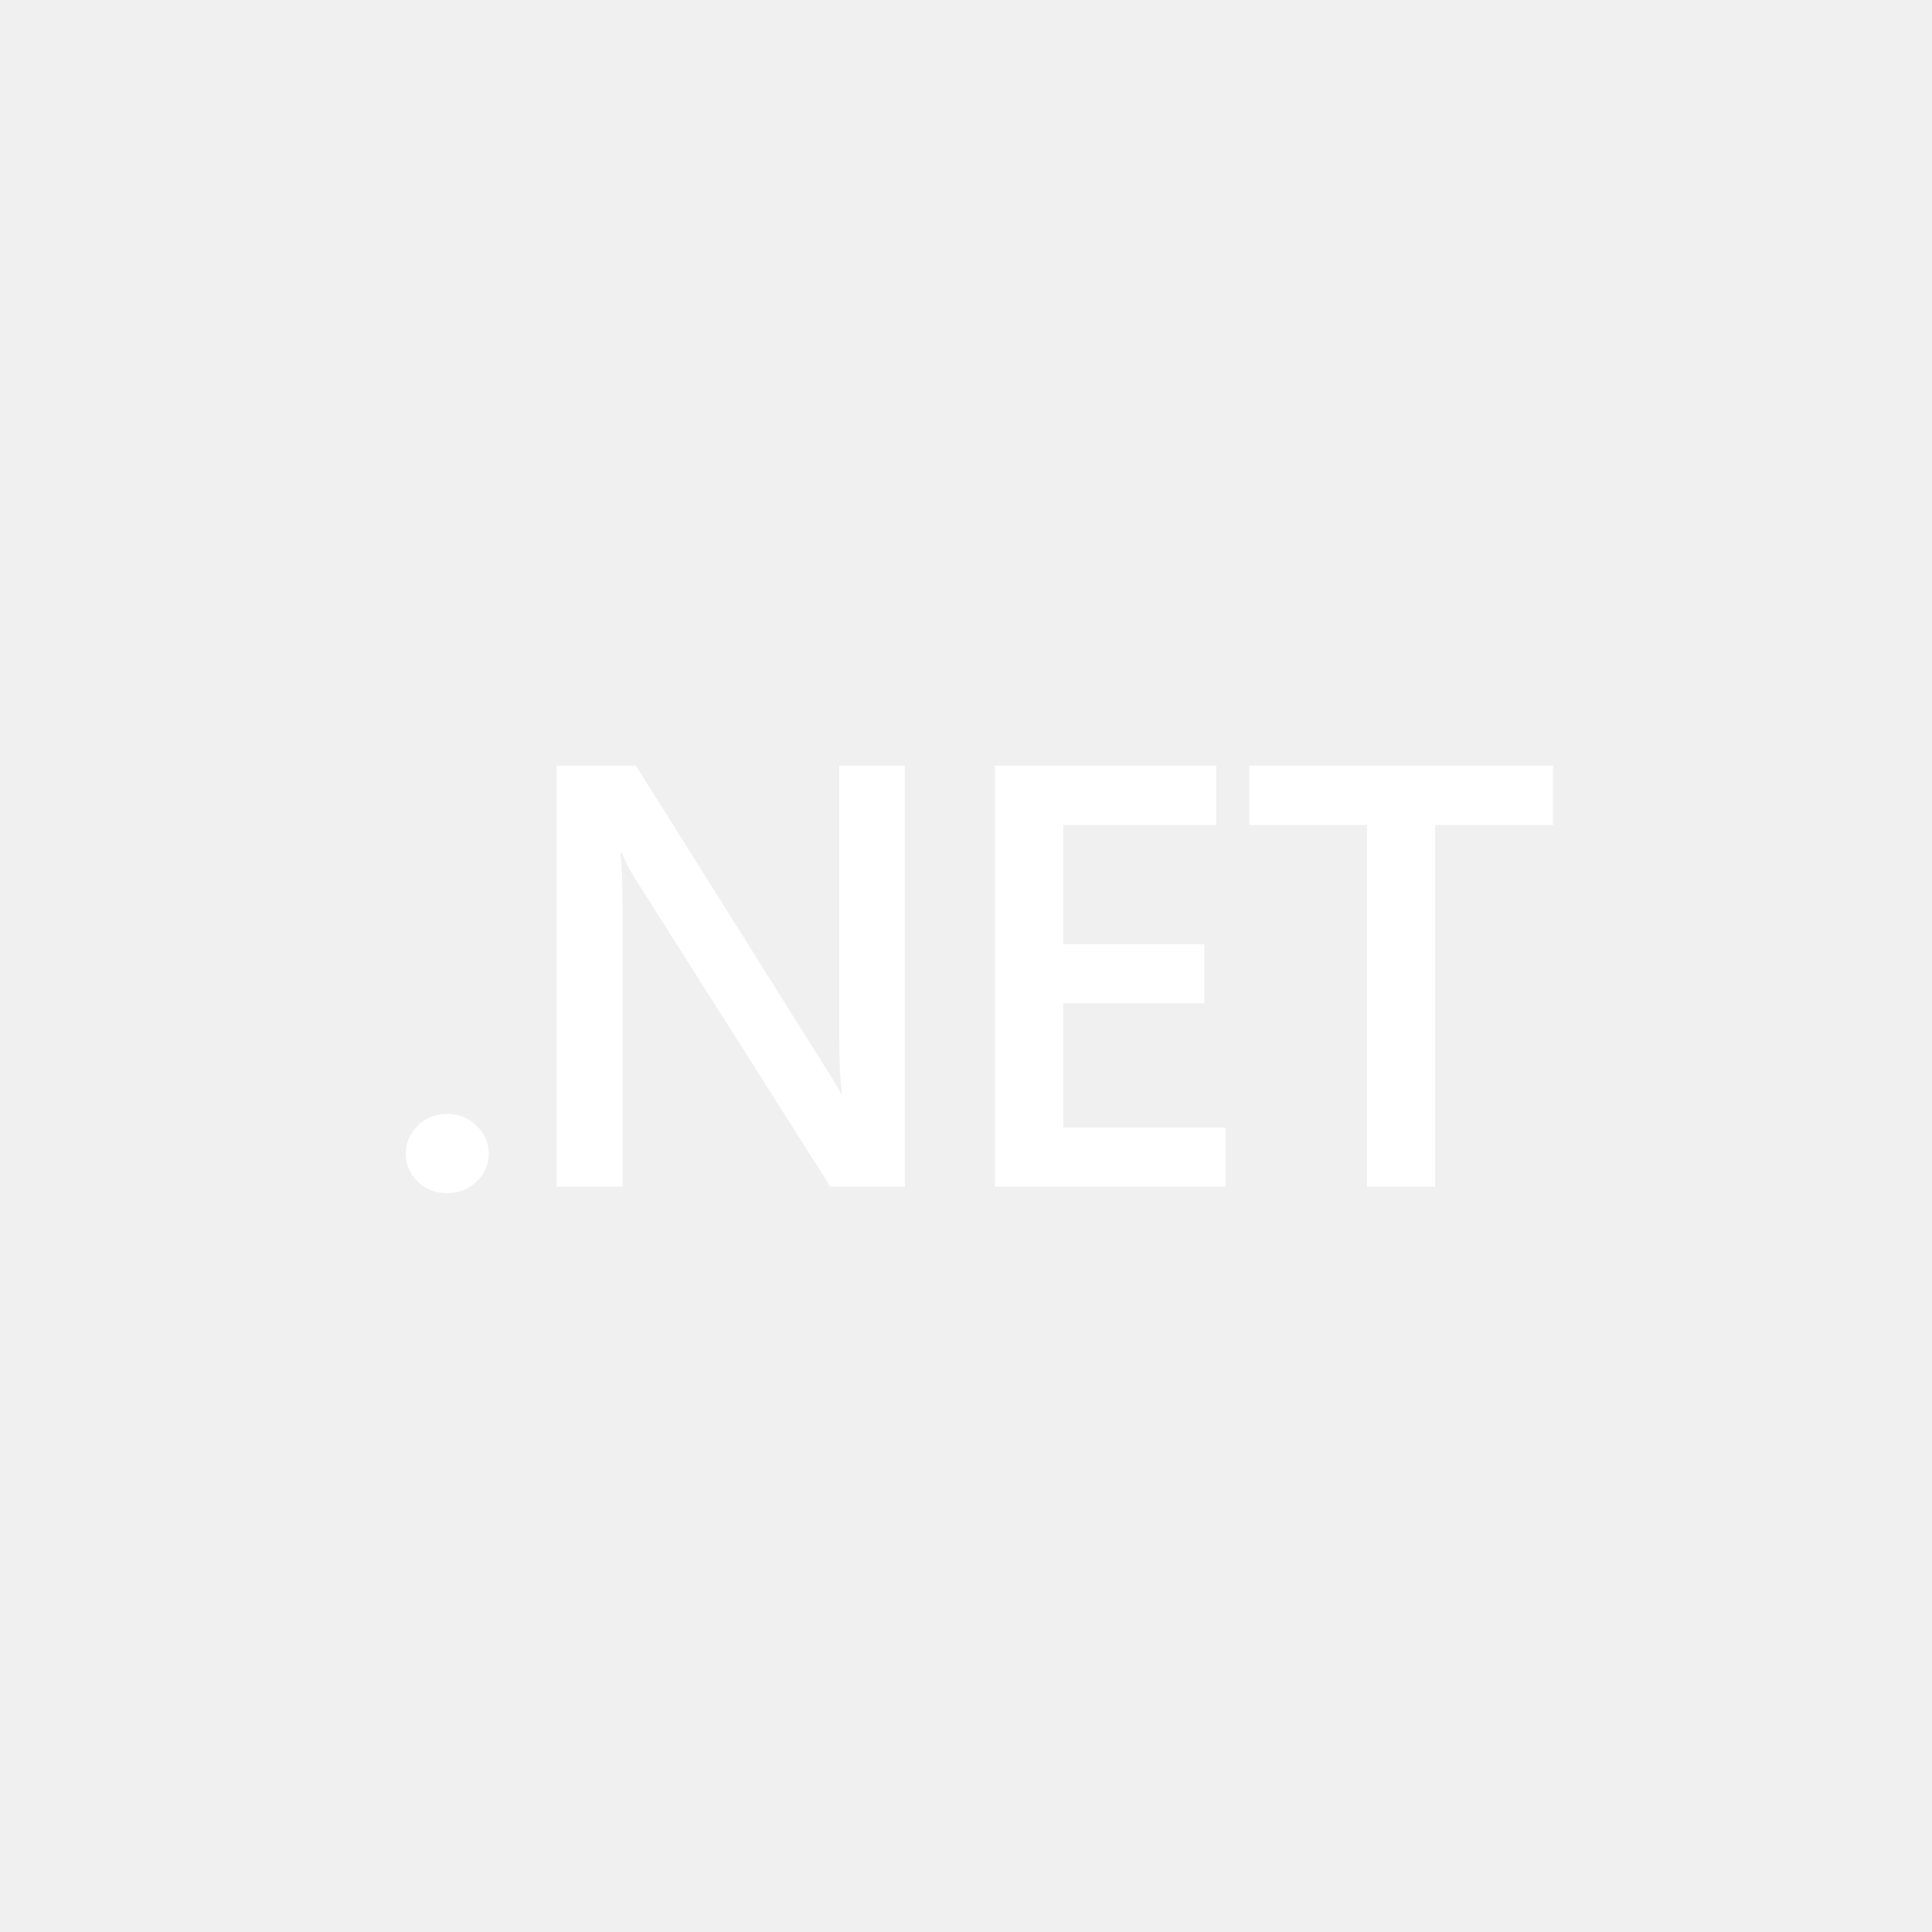
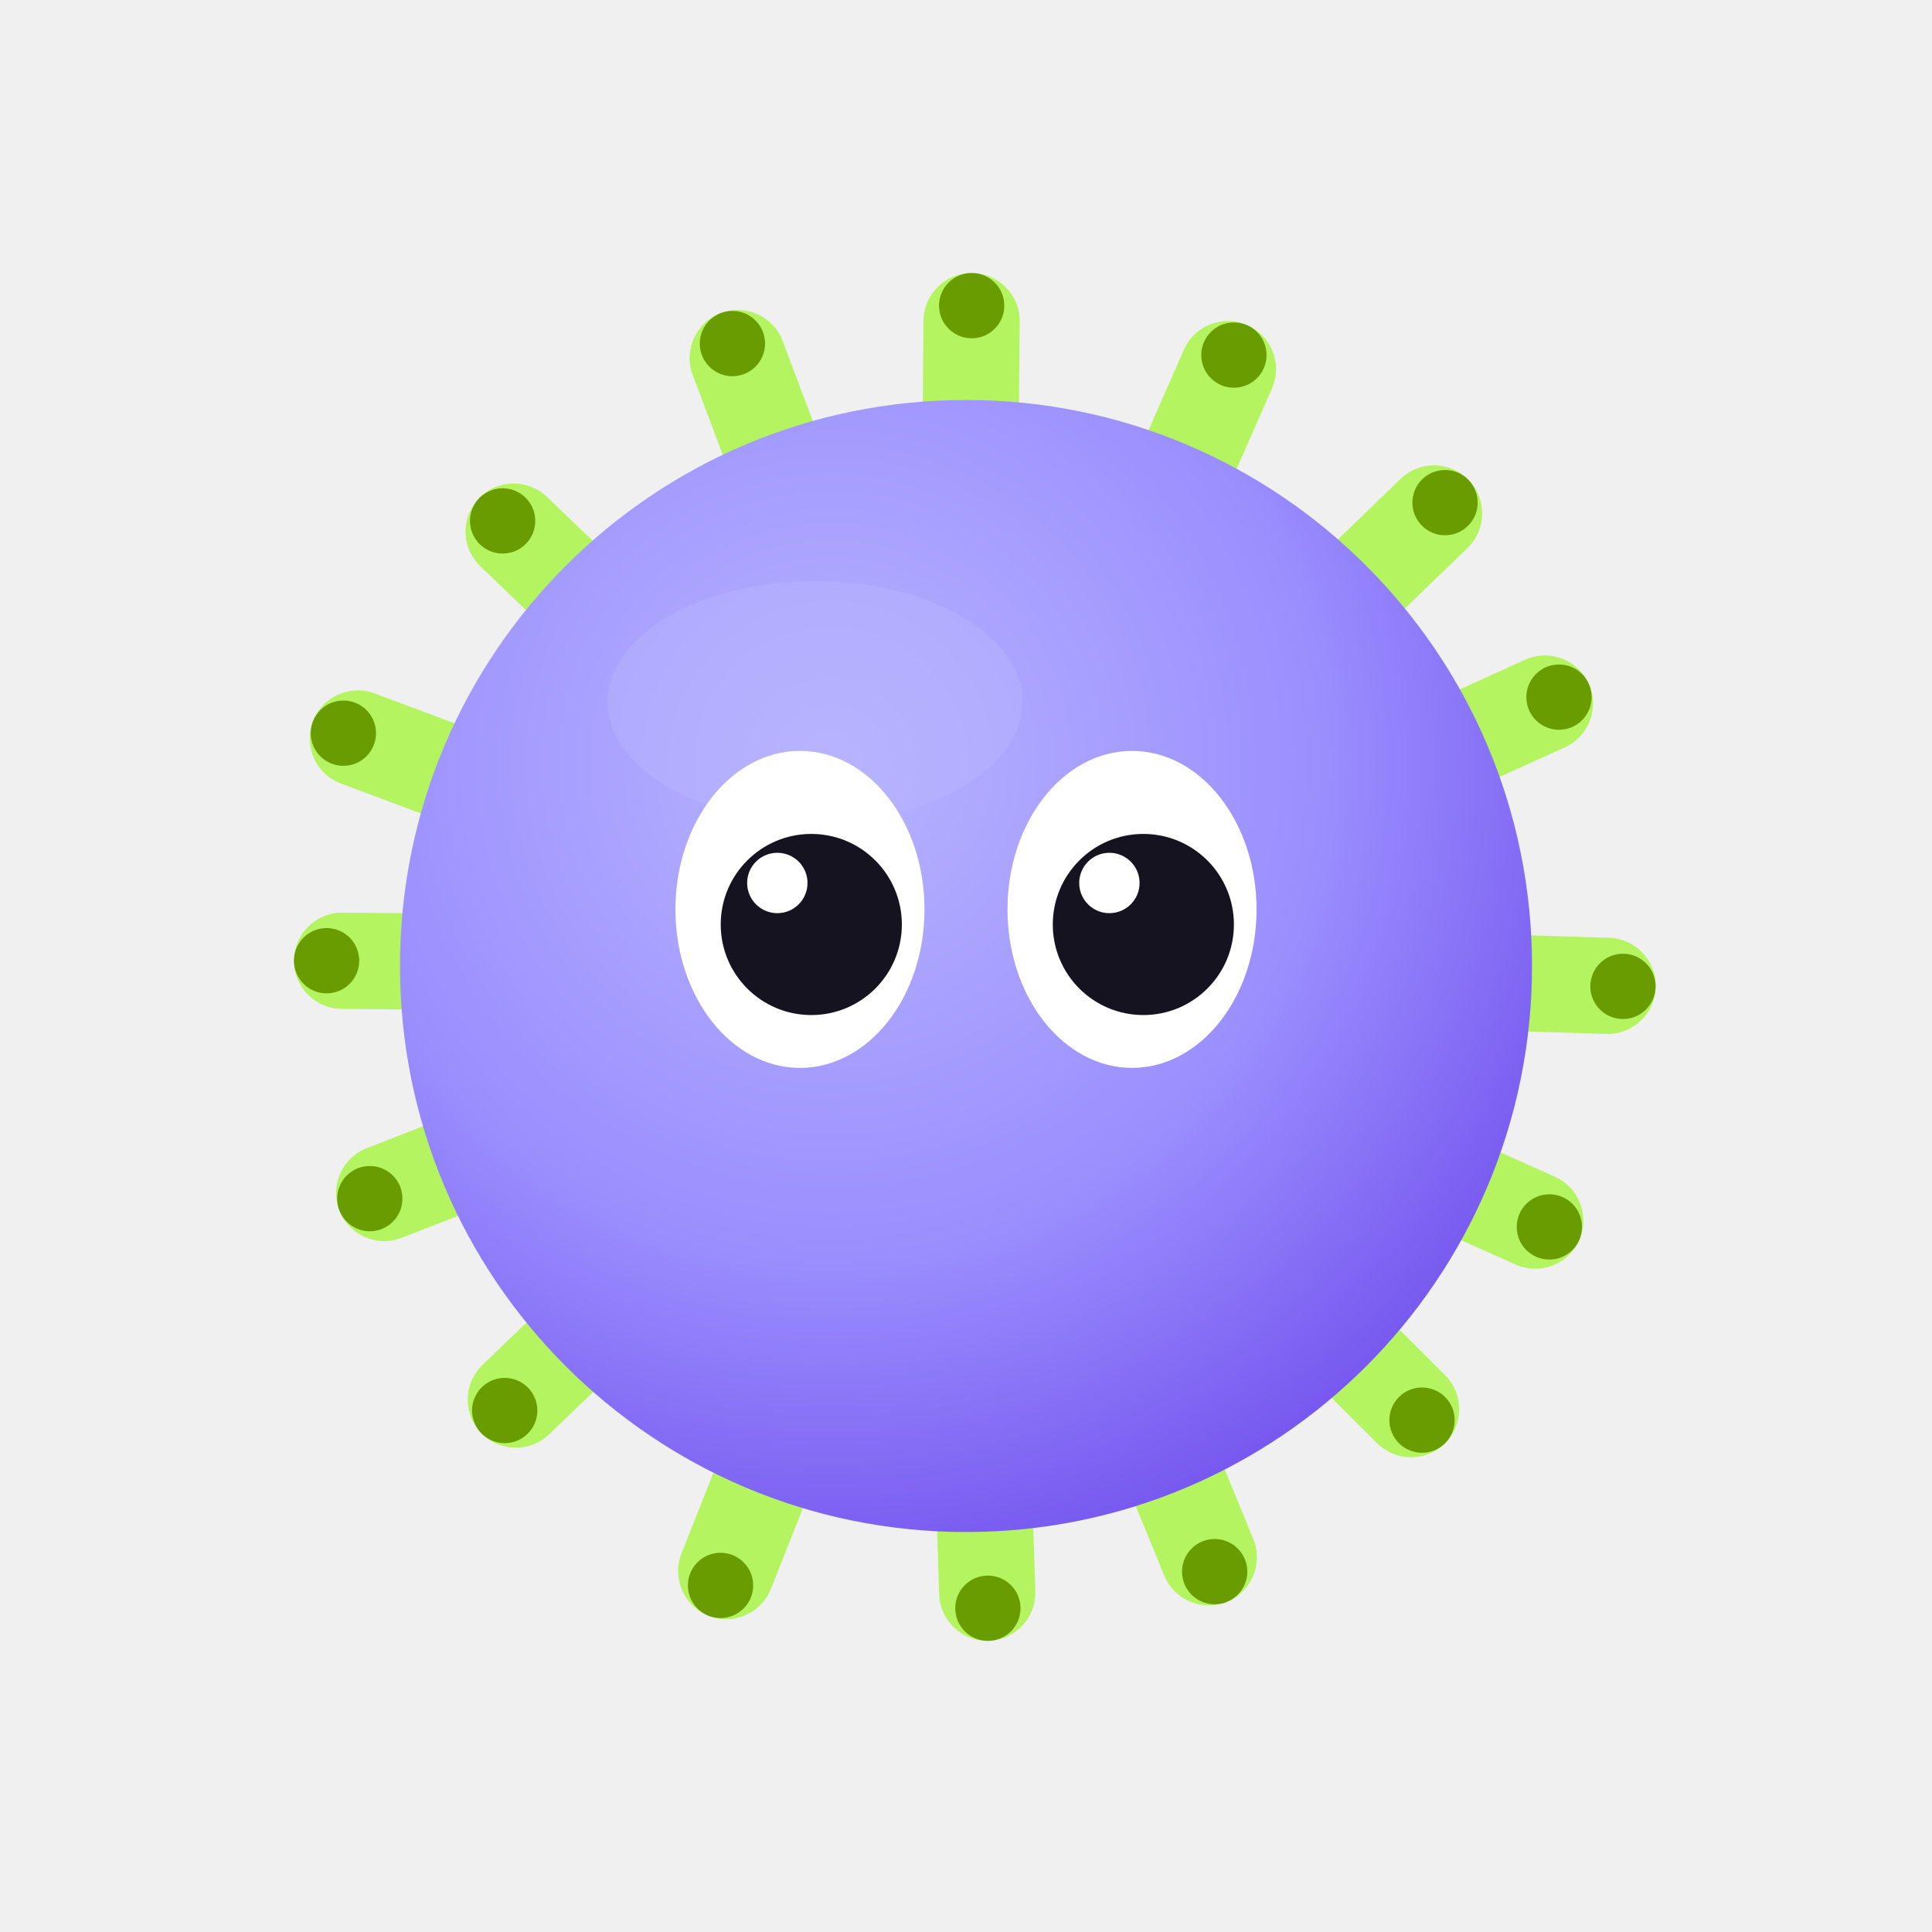
- <svg xmlns="http://www.w3.org/2000/svg" width="456" height="456" viewBox="0 0 456 456" version="1.1" xml:space="preserve" style="fill-rule:evenodd;clip-rule:evenodd;stroke-linejoin:round;stroke-miterlimit:2;">
-   <path d="m 105.5,281.609 c -2.703,0 -5.001,-0.9 -6.893,-2.702 -1.892,-1.848 -2.838,-4.042 -2.838,-6.582 0,-2.587 0.946,-4.804 2.838,-6.652 1.892,-1.848 4.19,-2.772 6.893,-2.772 2.748,0 5.068,0.924 6.96,2.772 1.937,1.848 2.906,4.064 2.906,6.652 0,2.54 -0.968,4.734 -2.906,6.582 -1.892,1.802 -4.212,2.702 -6.96,2.702 z" style="fill:#ffffff;fill-rule:nonzero;stroke-width:0.838" />
-   <path d="M 213.561,280.084 H 195.99 L 149.7,207.054 c -1.171,-1.848 -2.14,-3.765 -2.906,-5.751 h -0.406 c 0.361,2.125 0.541,6.675 0.541,13.65 v 65.132 h -15.543 v -99.36 h 18.719 l 44.737,71.298 c 1.892,2.957 3.109,4.989 3.649,6.098 h 0.27 c -0.45,-2.632 -0.676,-7.09 -0.676,-13.373 v -64.023 h 15.476 z" style="fill:#ffffff;fill-rule:nonzero;stroke-width:0.838" />
-   <path d="m 289.251,280.084 h -54.401 v -99.36 h 52.238 v 13.997 h -36.154 v 28.131 h 33.316 v 13.927 h -33.316 v 29.378 h 38.316 z" style="fill:#ffffff;fill-rule:nonzero;stroke-width:0.838" />
-   <path d="M 366.565,194.721 H 338.722 v 85.363 h -16.084 v -85.363 h -27.775 v -13.997 h 71.701 z" style="fill:#ffffff;fill-rule:nonzero;stroke-width:0.838" />
+ <svg xmlns="http://www.w3.org/2000/svg" viewBox="0 0 1024 1024" width="1024" height="1024">
+   <defs>
+     <linearGradient id="bg" x1="0" y1="0" x2="1" y2="1">
+       <stop offset="0" stop-color="#6D49EB" />
+       <stop offset="1" stop-color="#3E2C87" />
+     </linearGradient>
+     <radialGradient id="bodyGrad" cx="0.38" cy="0.32" r="0.8">
+       <stop offset="0" stop-color="#B8B4FE" />
+       <stop offset="0.55" stop-color="#9A8EFE" />
+       <stop offset="1" stop-color="#6D49EB" />
+     </radialGradient>
+   </defs>
+   <rect x="489.0" y="144.7" width="51.0" height="99.4" rx="25.5" fill="#B4F461" transform="rotate(0.5 514.5 224.0)" />
+   <circle cx="515.0" cy="162.0" r="17.3" fill="#689C00" />
+   <rect x="602.2" y="165.3" width="51.0" height="103.0" rx="25.5" fill="#B4F461" transform="rotate(23.7 627.7 248.3)" />
+   <circle cx="654.0" cy="188.2" r="17.3" fill="#689C00" />
+   <rect x="693.5" y="229.2" width="51.0" height="102.6" rx="25.5" fill="#B4F461" transform="rotate(46.0 719.0 311.8)" />
+   <circle cx="765.9" cy="266.4" r="17.3" fill="#689C00" />
+   <rect x="748.8" y="318.7" width="51.0" height="94.4" rx="25.5" fill="#B4F461" transform="rotate(65.6 774.3 393.1)" />
+   <circle cx="826.3" cy="369.5" r="17.3" fill="#689C00" />
+   <rect x="774.4" y="443.2" width="51.0" height="97.7" rx="25.5" fill="#B4F461" transform="rotate(91.8 799.9 520.9)" />
+   <circle cx="860.2" cy="522.8" r="17.3" fill="#689C00" />
+   <rect x="749.4" y="561.6" width="51.0" height="88.0" rx="25.5" fill="#B4F461" transform="rotate(114.1 774.9 629.6)" />
+   <circle cx="821.2" cy="650.3" r="17.3" fill="#689C00" />
+   <rect x="690.6" y="644.8" width="51.0" height="90.4" rx="25.5" fill="#B4F461" transform="rotate(134.9 716.1 715.2)" />
+   <circle cx="753.7" cy="752.7" r="17.3" fill="#689C00" />
+   <rect x="595.9" y="702.1" width="51.0" height="96.3" rx="25.5" fill="#B4F461" transform="rotate(157.7 621.4 778.4)" />
+   <circle cx="643.8" cy="833.0" r="17.3" fill="#689C00" />
+   <rect x="496.3" y="729.9" width="51.0" height="89.9" rx="25.5" fill="#B4F461" transform="rotate(178.1 521.8 799.8)" />
+   <circle cx="523.6" cy="852.4" r="17.3" fill="#689C00" />
+   <rect x="380.4" y="697.2" width="51.0" height="102.5" rx="25.5" fill="#B4F461" transform="rotate(201.6 405.9 779.7)" />
+   <circle cx="381.9" cy="840.3" r="17.3" fill="#689C00" />
+   <rect x="279.1" y="643.0" width="51.0" height="88.9" rx="25.5" fill="#B4F461" transform="rotate(226.1 304.6 711.8)" />
+   <circle cx="267.5" cy="747.6" r="17.3" fill="#689C00" />
+   <rect x="218.2" y="548.2" width="51.0" height="88.5" rx="25.5" fill="#B4F461" transform="rotate(248.7 243.7 616.7)" />
+   <circle cx="196.0" cy="635.3" r="17.3" fill="#689C00" />
+   <rect x="198.5" y="441.4" width="51.0" height="88.3" rx="25.5" fill="#B4F461" transform="rotate(270.5 224.0 509.6)" />
+   <circle cx="173.1" cy="509.2" r="17.3" fill="#689C00" />
+   <rect x="216.8" y="329.4" width="51.0" height="101.7" rx="25.5" fill="#B4F461" transform="rotate(290.5 242.3 411.1)" />
+   <circle cx="182.0" cy="388.6" r="17.3" fill="#689C00" />
+   <rect x="278.8" y="242.6" width="51.0" height="89.9" rx="25.5" fill="#B4F461" transform="rotate(313.8 304.3 312.5)" />
+   <circle cx="266.4" cy="276.1" r="17.3" fill="#689C00" />
+   <rect x="385.3" y="160.7" width="51.0" height="101.7" rx="25.5" fill="#B4F461" transform="rotate(339.4 410.8 242.4)" />
+   <circle cx="388.2" cy="182.1" r="17.3" fill="#689C00" />
+   <circle cx="512" cy="512" r="300" fill="url(#bodyGrad)" />
+   <ellipse cx="432" cy="372" rx="110" ry="64" fill="#B8B4FE" opacity="0.5" />
+   <ellipse cx="424" cy="482" rx="66" ry="84" fill="#FFFFFF" />
+   <circle cx="430" cy="490" r="48" fill="#15131F" />
+   <circle cx="412" cy="468" r="16" fill="#FFFFFF" />
+   <ellipse cx="600" cy="482" rx="66" ry="84" fill="#FFFFFF" />
+   <circle cx="606" cy="490" r="48" fill="#15131F" />
+   <circle cx="588" cy="468" r="16" fill="#FFFFFF" />
</svg>
